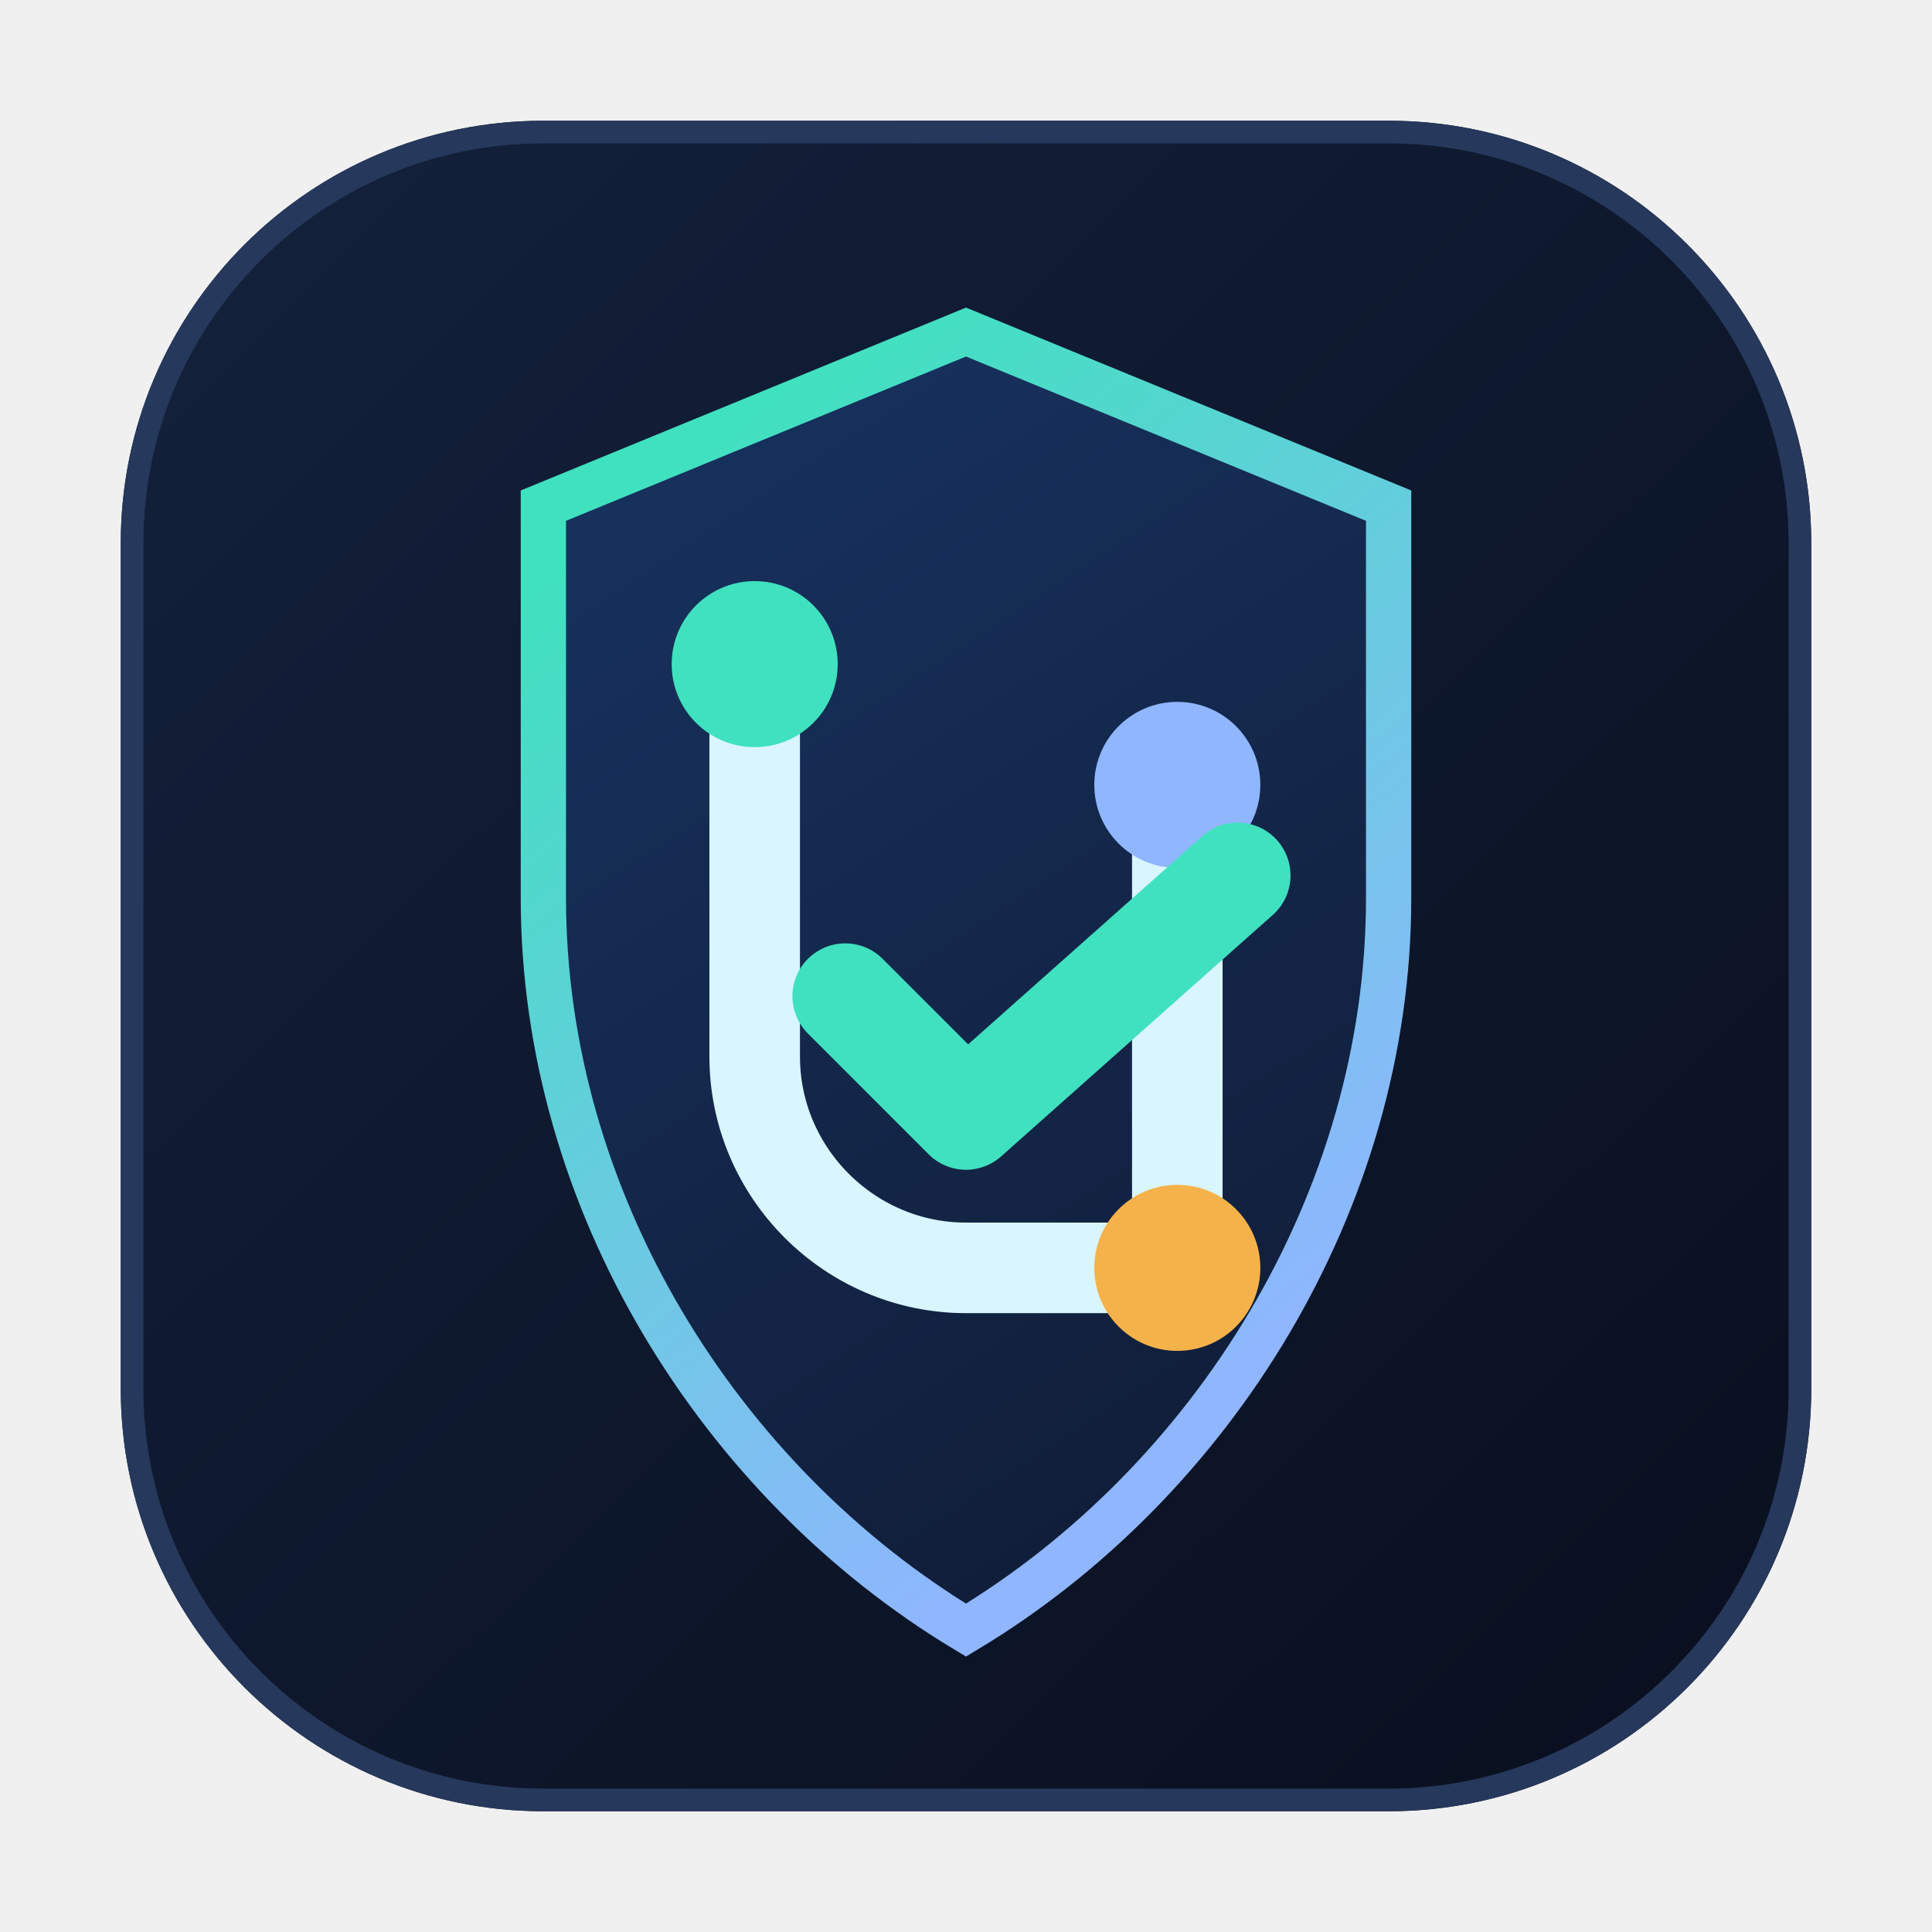
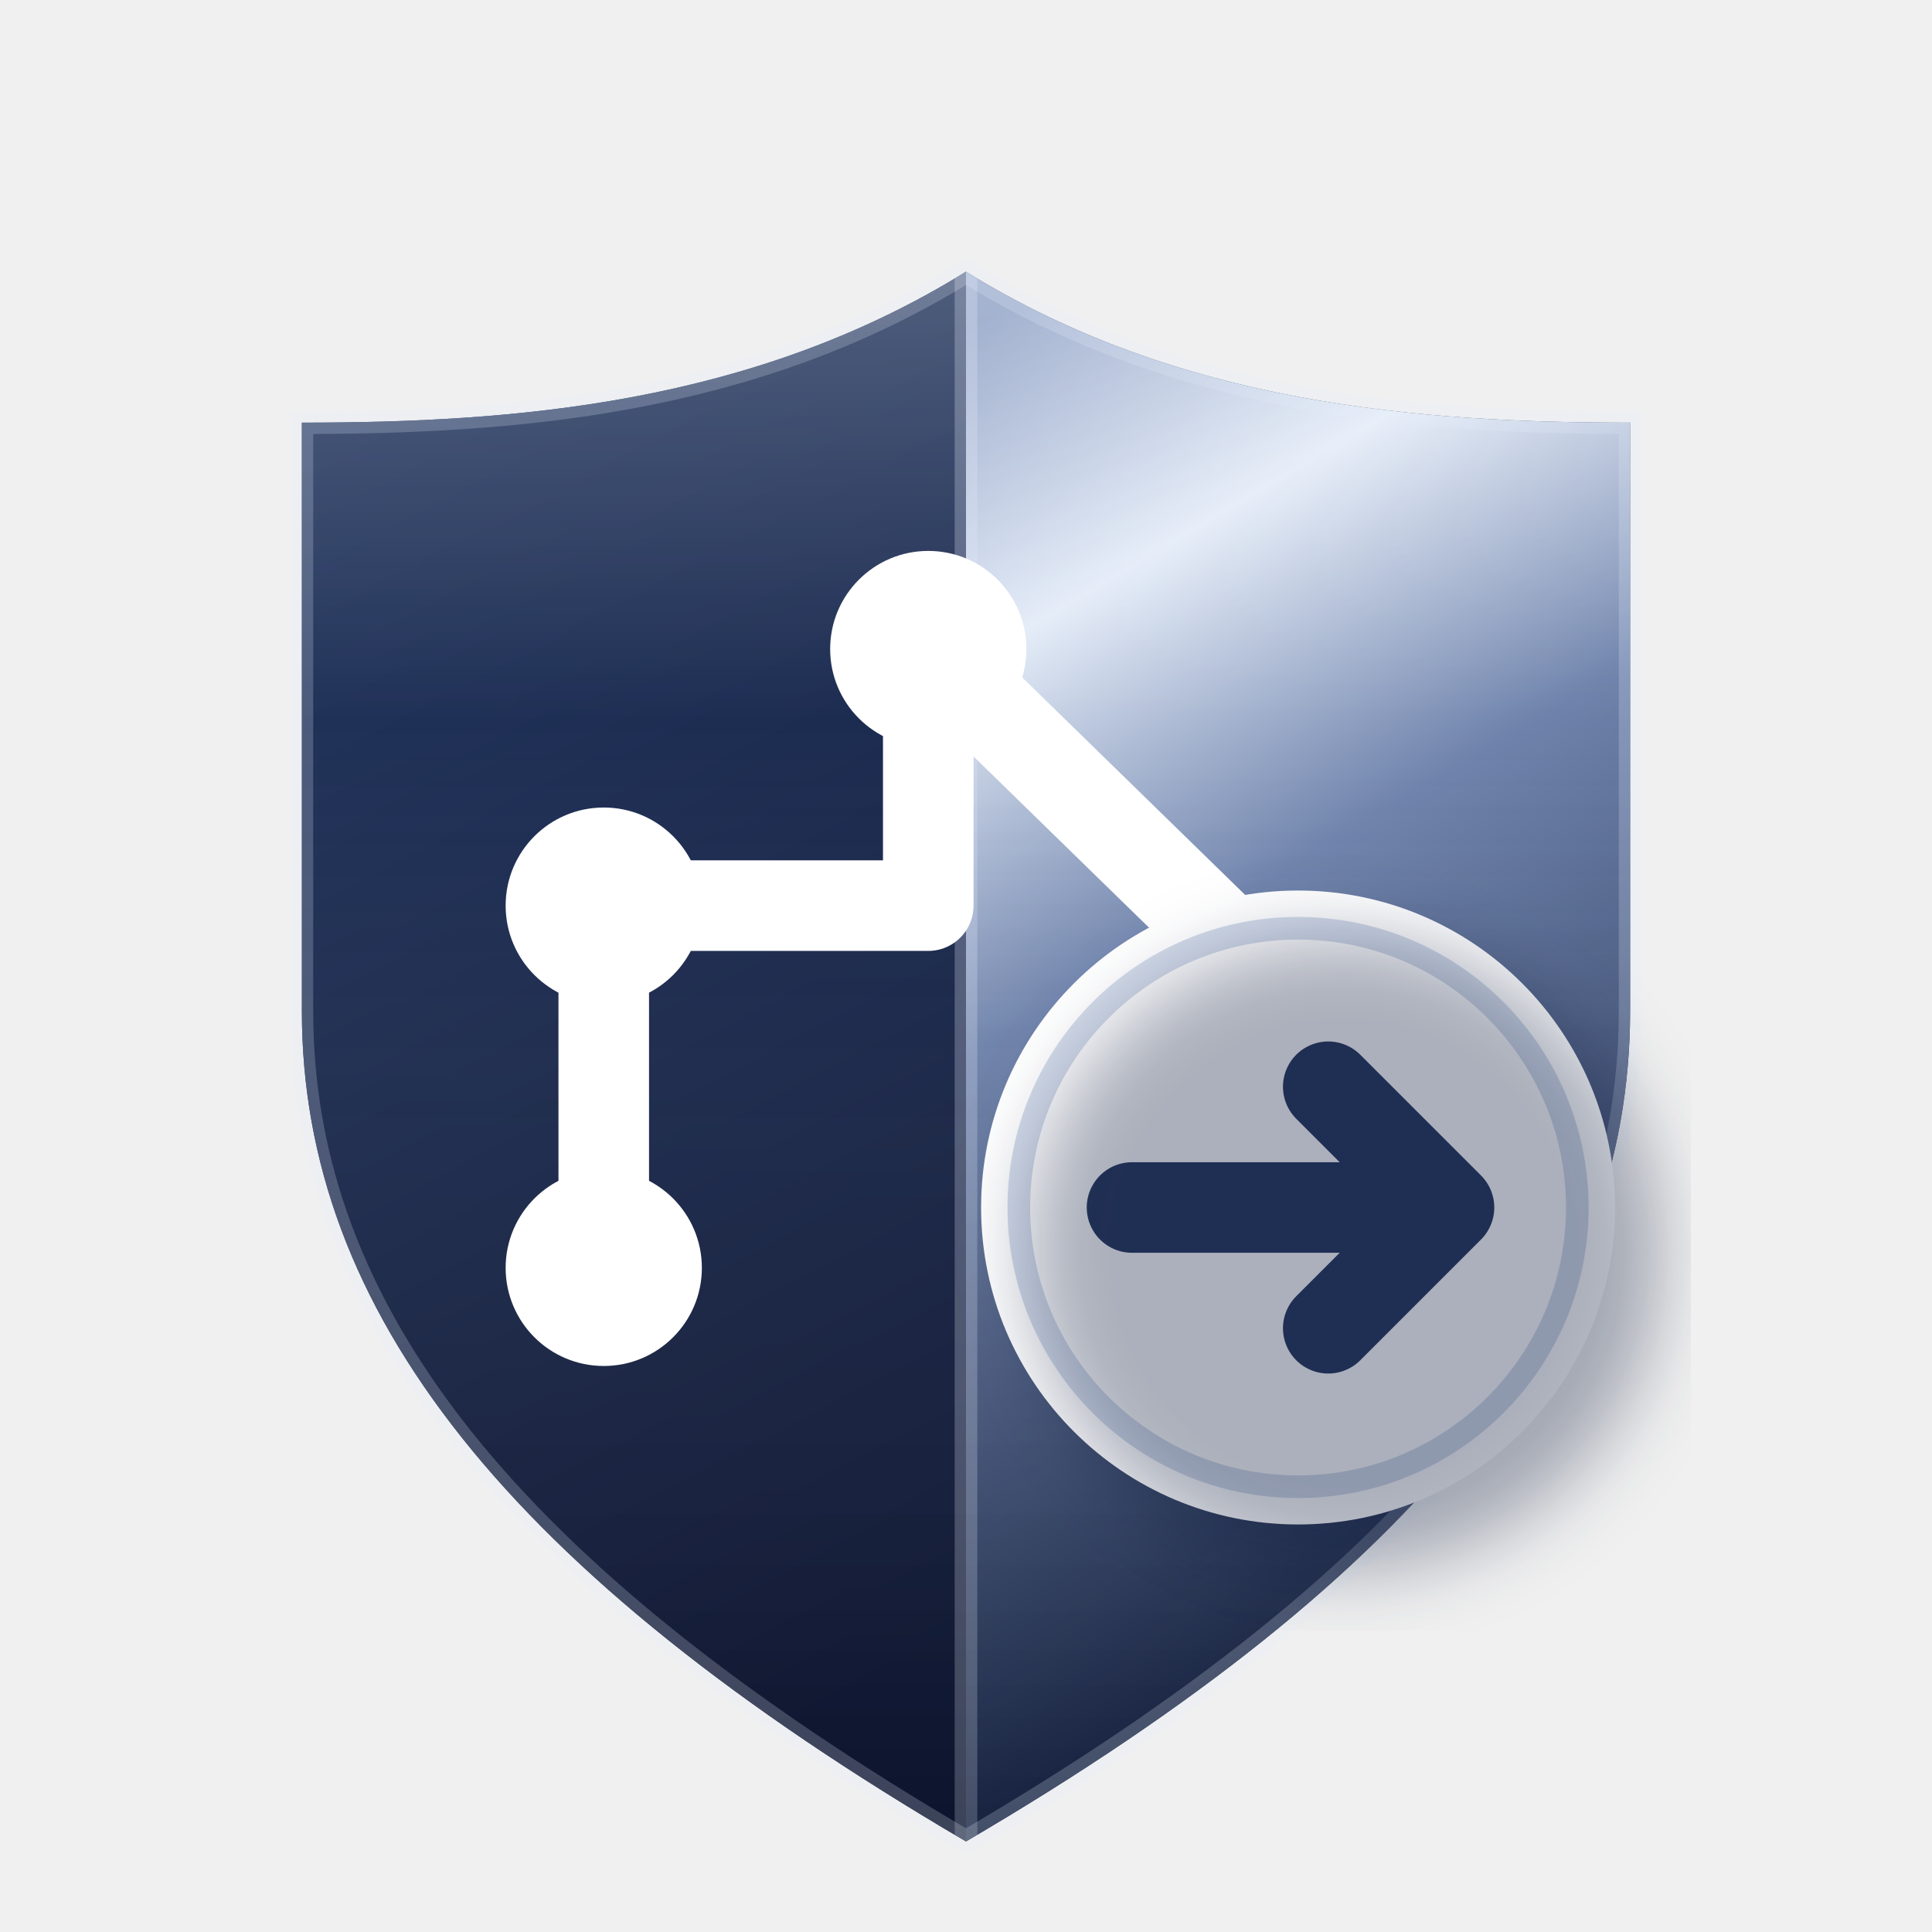
<svg xmlns="http://www.w3.org/2000/svg" width="128" height="128" viewBox="0 0 128 128" fill="none">
  <defs>
-     <linearGradient id="site-bg" x1="18" y1="16" x2="112" y2="112" gradientUnits="userSpaceOnUse">
-       <stop stop-color="#12203A" />
-       <stop offset="1" stop-color="#0A1020" />
+     <linearGradient id="shield-base" x1="20" y1="18" x2="108" y2="120" gradientUnits="userSpaceOnUse">
+       <stop stop-color="#2B3D66" />
+       <stop offset="0.52" stop-color="#162546" />
+       <stop offset="1" stop-color="#0C1430" />
    </linearGradient>
-     <linearGradient id="site-shield" x1="40" y1="28" x2="90" y2="104" gradientUnits="userSpaceOnUse">
-       <stop stop-color="#17325F" />
-       <stop offset="1" stop-color="#101B34" />
+     <linearGradient id="shield-left" x1="24" y1="28" x2="66" y2="108" gradientUnits="userSpaceOnUse">
+       <stop stop-color="#24375F" />
+       <stop offset="1" stop-color="#0E1736" />
    </linearGradient>
-     <linearGradient id="site-accent" x1="44" y1="32" x2="88" y2="86" gradientUnits="userSpaceOnUse">
-       <stop stop-color="#40E1BF" />
-       <stop offset="1" stop-color="#8FB6FF" />
+     <linearGradient id="shield-right" x1="64" y1="22" x2="108" y2="96" gradientUnits="userSpaceOnUse">
+       <stop stop-color="#8FA1C5" />
+       <stop offset="0.22" stop-color="#E4ECF8" />
+       <stop offset="0.48" stop-color="#6E82AB" />
+       <stop offset="1" stop-color="#1A284B" />
    </linearGradient>
+     <linearGradient id="shield-shadow" x1="64" y1="16" x2="64" y2="122" gradientUnits="userSpaceOnUse">
+       <stop stop-color="#FFFFFF" stop-opacity="0.22" />
+       <stop offset="0.3" stop-color="#FFFFFF" stop-opacity="0" />
+       <stop offset="1" stop-color="#000000" stop-opacity="0.18" />
+     </linearGradient>
+     <filter id="badge-shadow" x="56" y="52" width="56" height="56" filterUnits="userSpaceOnUse" color-interpolation-filters="sRGB">
+       <feOffset dx="3" dy="3" />
+       <feGaussianBlur stdDeviation="2.5" />
+       <feColorMatrix type="matrix" values="0 0 0 0 0.063 0 0 0 0 0.114 0 0 0 0 0.243 0 0 0 0.35 0" />
+       <feBlend in2="SourceGraphic" result="shape" />
+     </filter>
+     <clipPath id="shield-clip">
+       <path d="M64 18C78.2 26.8 94 28 108 28V67C108 86.8 94.4 104.2 64 122C33.6 104.2 20 86.8 20 67V28C34 28 49.8 26.8 64 18Z" />
+     </clipPath>
  </defs>
-   <rect x="8" y="8" width="112" height="112" rx="28" fill="url(#site-bg)" />
-   <rect x="8.75" y="8.75" width="110.5" height="110.5" rx="27.25" stroke="#26385B" stroke-width="1.5" />
-   <path d="M64 22L92 33.5V59.5C92 79.6 80.3 98.2 64 108C47.7 98.2 36 79.6 36 59.5V33.5L64 22Z" fill="url(#site-shield)" stroke="url(#site-accent)" stroke-width="3" />
-   <path d="M50 44V70C50 77.7 56.3 84 64 84H77" stroke="#D9F5FF" stroke-width="6" stroke-linecap="round" stroke-linejoin="round" />
-   <path d="M78 52V84" stroke="#D9F5FF" stroke-width="6" stroke-linecap="round" />
-   <circle cx="50" cy="44" r="5.5" fill="#40E1BF" />
-   <circle cx="78" cy="52" r="5.5" fill="#8FB6FF" />
-   <circle cx="78" cy="84" r="5.5" fill="#F6B24A" />
-   <path d="M56 66L64 74L82 58" stroke="#40E1BF" stroke-width="7" stroke-linecap="round" stroke-linejoin="round" />
+   <g clip-path="url(#shield-clip)">
+     <path d="M64 18C78.2 26.8 94 28 108 28V67C108 86.8 94.4 104.2 64 122C33.6 104.2 20 86.8 20 67V28C34 28 49.8 26.8 64 18Z" fill="url(#shield-base)" />
+     <path d="M20 28L64 18V122C33.6 104.2 20 86.8 20 67V28Z" fill="url(#shield-left)" />
+     <path d="M64 18L108 28V67C108 86.8 94.4 104.2 64 122V18Z" fill="url(#shield-right)" />
+     <path d="M64 18V122" stroke="#DDE6F7" stroke-opacity="0.28" stroke-width="1.5" />
+     <path d="M64 18C78.2 26.8 94 28 108 28V67C108 86.8 94.4 104.2 64 122C33.6 104.2 20 86.8 20 67V28C34 28 49.8 26.8 64 18Z" fill="url(#shield-shadow)" />
+   </g>
+   <path d="M64 18C78.2 26.8 94 28 108 28V67C108 86.8 94.4 104.2 64 122C33.6 104.2 20 86.8 20 67V28C34 28 49.8 26.8 64 18Z" stroke="#E6EDFA" stroke-opacity="0.22" stroke-width="1.5" />
+   <path d="M40 60H61.5V43" stroke="#FFFFFF" stroke-width="6" stroke-linecap="round" stroke-linejoin="round" />
+   <path d="M61.5 43L82 63" stroke="#FFFFFF" stroke-width="6" stroke-linecap="round" stroke-linejoin="round" />
+   <path d="M40 60V84" stroke="#FFFFFF" stroke-width="6" stroke-linecap="round" />
+   <circle cx="40" cy="60" r="6.5" fill="#FFFFFF" />
+   <circle cx="61.5" cy="43" r="6.5" fill="#FFFFFF" />
+   <circle cx="40" cy="84" r="6.5" fill="#FFFFFF" />
+   <g filter="url(#badge-shadow)">
+     <circle cx="86" cy="80" r="21" fill="#FFFFFF" />
+     <circle cx="86" cy="80" r="18.5" stroke="#D3DBEA" stroke-width="1.5" />
+     <path d="M75 80H94" stroke="#27385E" stroke-width="6" stroke-linecap="round" />
+     <path d="M88 72L96 80L88 88" stroke="#27385E" stroke-width="6" stroke-linecap="round" stroke-linejoin="round" />
+   </g>
</svg>
